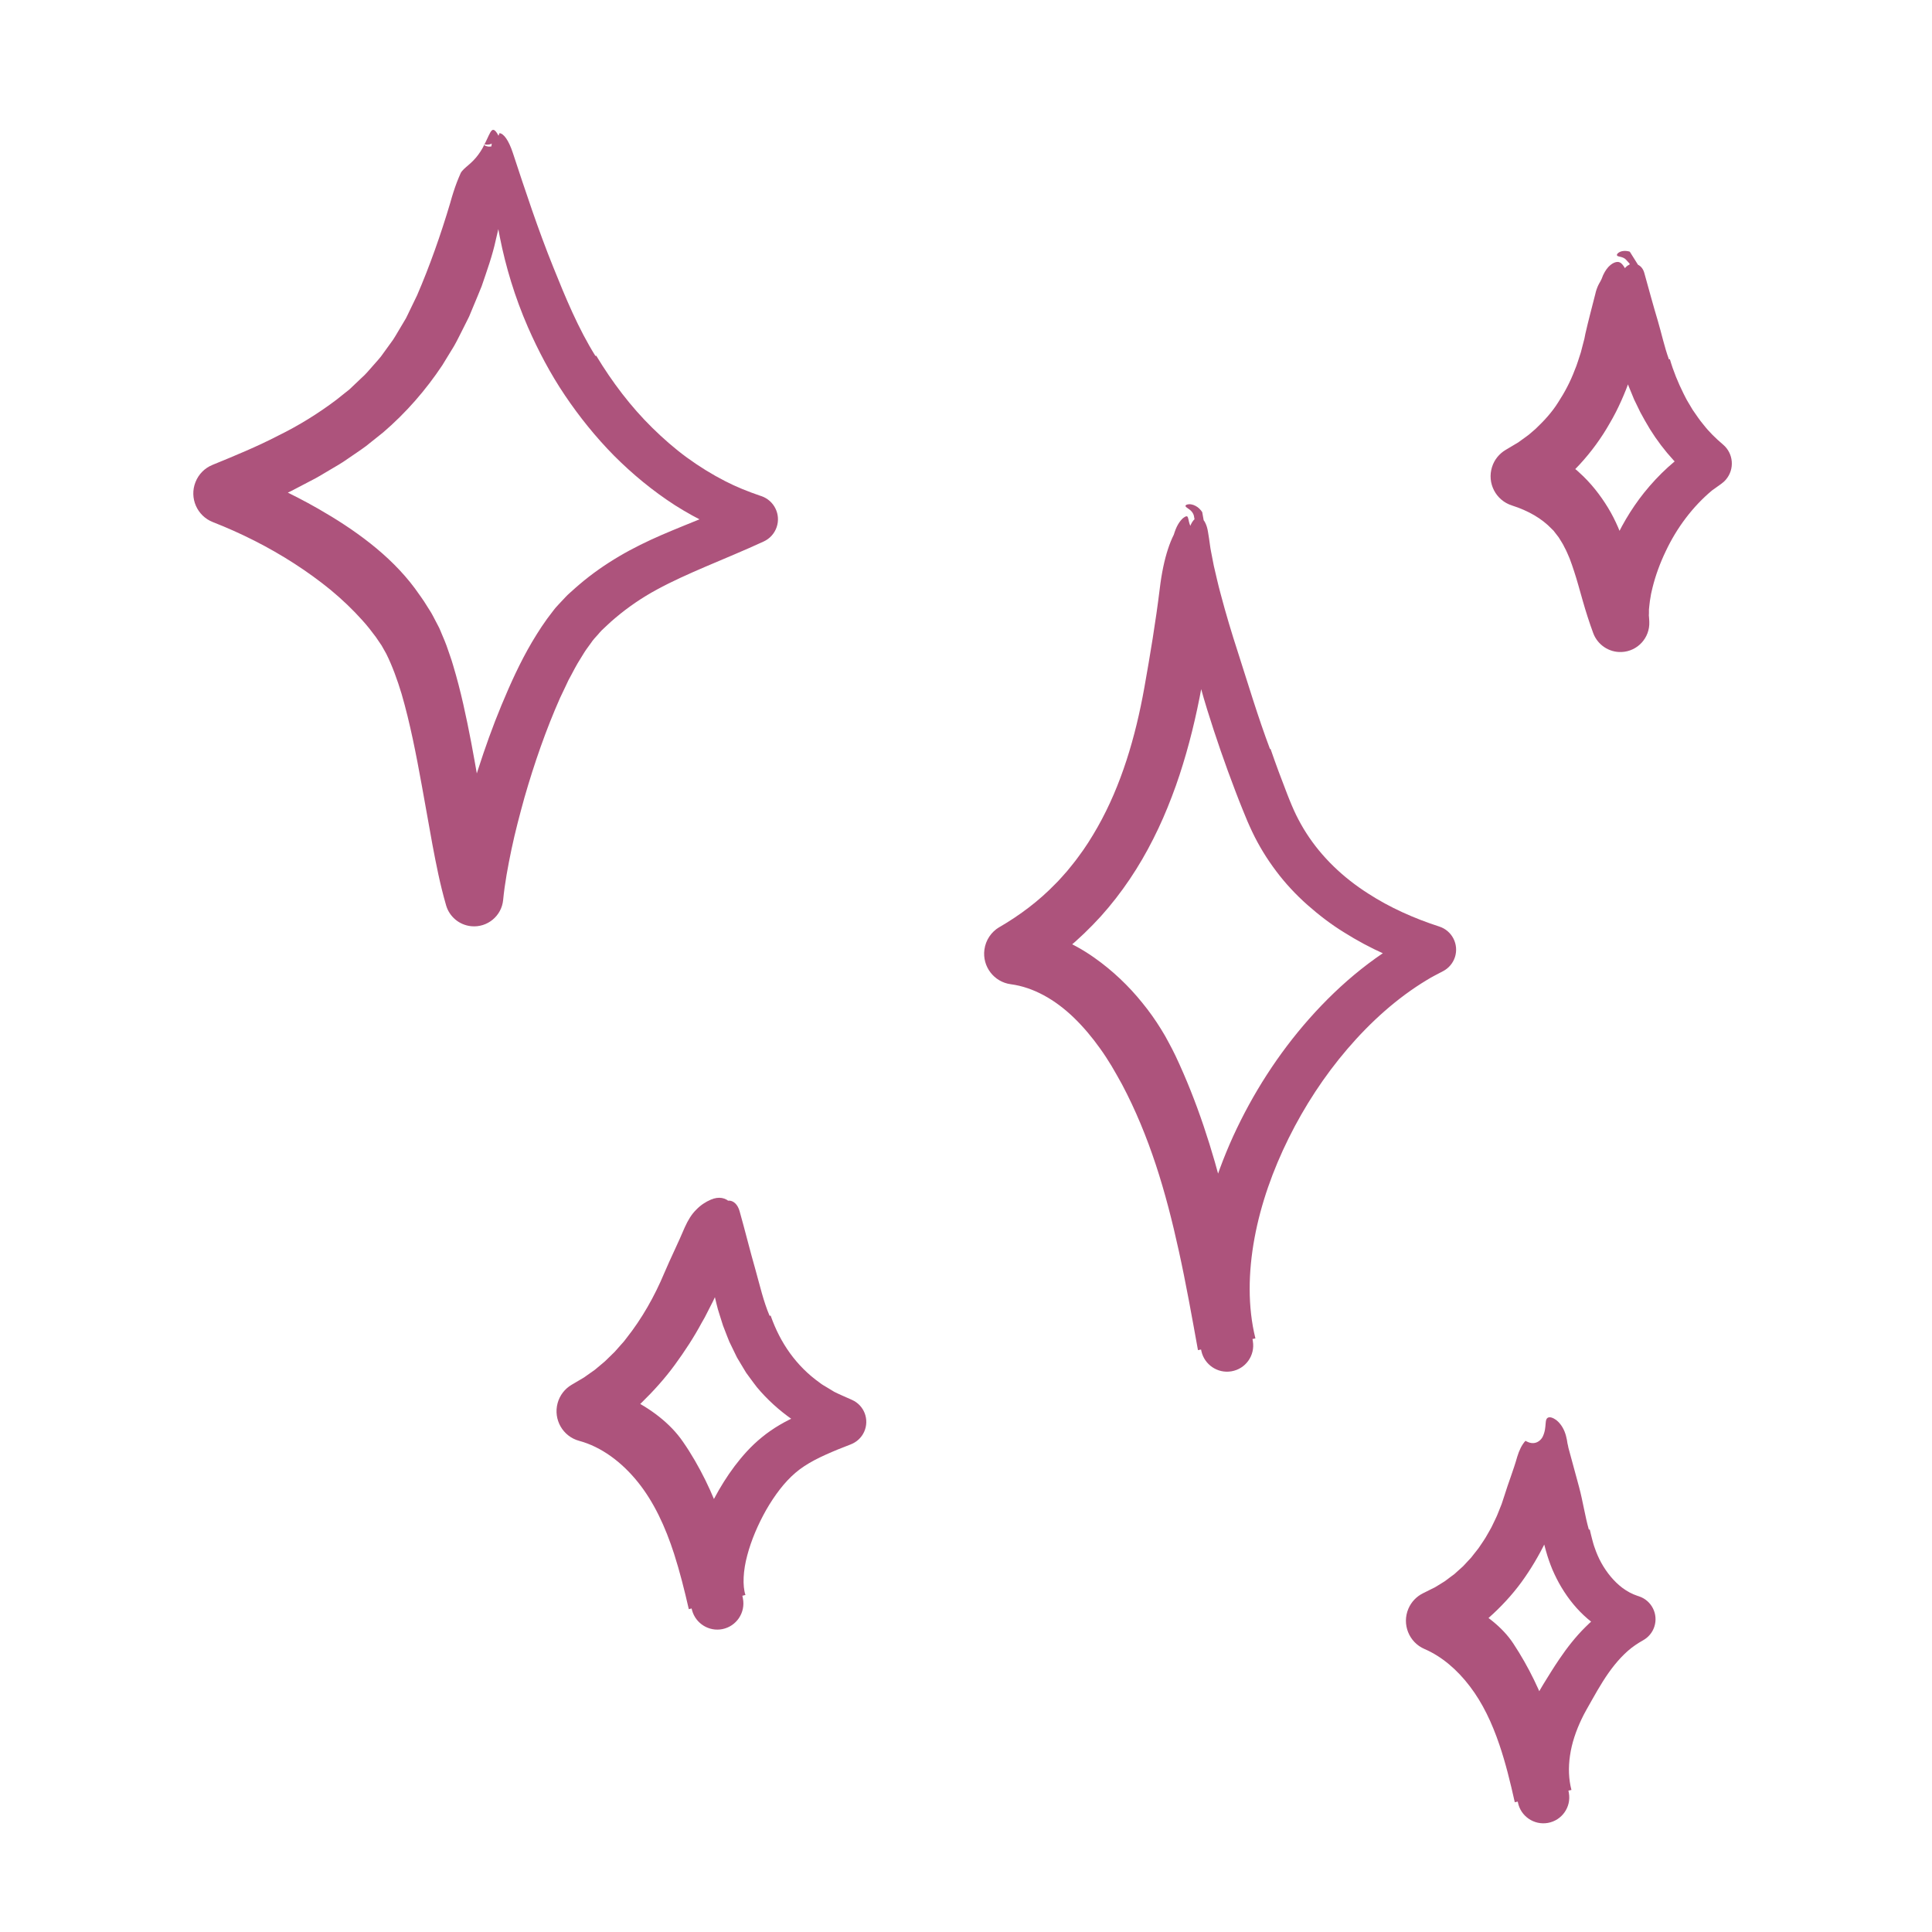
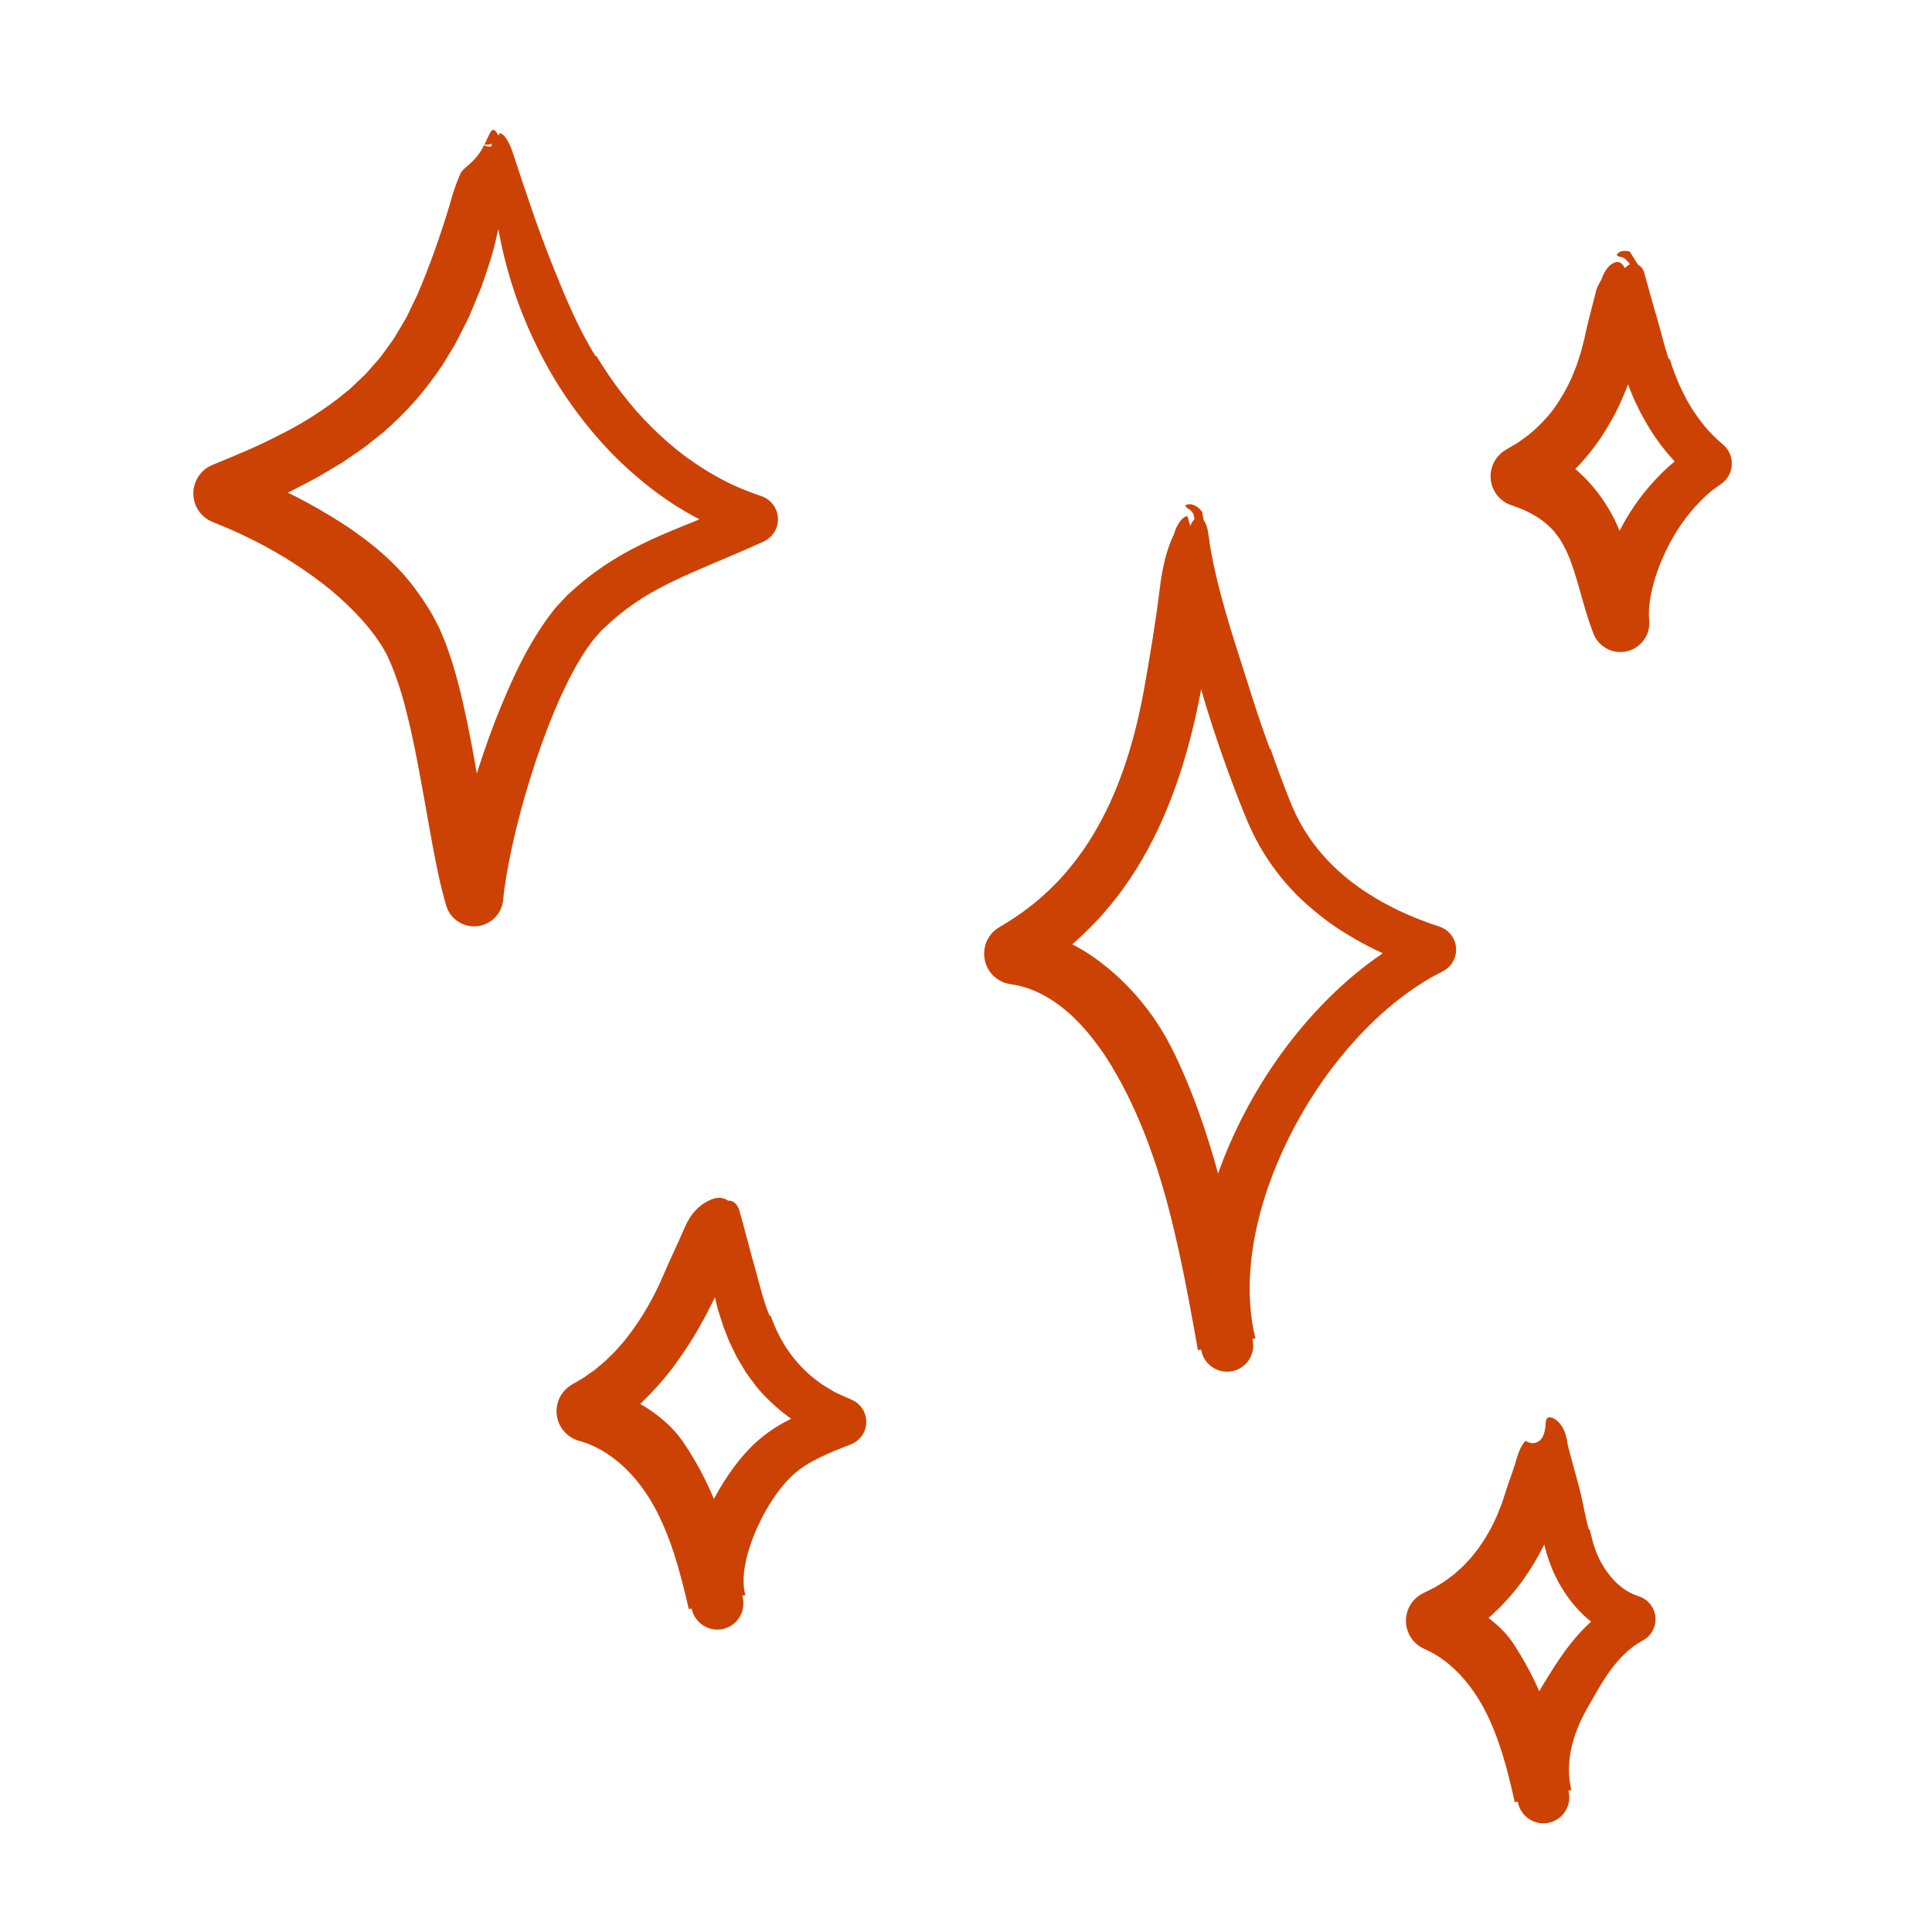
<svg xmlns="http://www.w3.org/2000/svg" width="61" height="61" viewBox="0 0 61 61" fill="none">
-   <path d="M18.829 11.237C19.327 12.06 19.913 12.838 20.598 13.51C20.94 13.846 21.3 14.162 21.685 14.444C22.071 14.725 22.475 14.976 22.897 15.192C23.253 15.376 23.625 15.523 24.002 15.652L24.042 15.665C24.445 15.805 24.66 16.244 24.521 16.646C24.45 16.852 24.299 17.01 24.116 17.095C23.489 17.386 22.855 17.642 22.249 17.903C21.721 18.131 21.213 18.357 20.742 18.614C20.27 18.869 19.84 19.164 19.438 19.502C19.338 19.587 19.238 19.672 19.144 19.765L19 19.9C18.954 19.945 18.922 19.988 18.883 20.031C18.807 20.117 18.728 20.195 18.657 20.304C18.585 20.408 18.509 20.5 18.44 20.613L18.235 20.947C18.168 21.06 18.107 21.182 18.044 21.299L17.948 21.476L17.861 21.662L17.685 22.031C17.238 23.039 16.869 24.103 16.559 25.181C16.41 25.722 16.265 26.265 16.151 26.809C16.038 27.351 15.935 27.898 15.886 28.416C15.837 28.922 15.386 29.293 14.88 29.244C14.495 29.206 14.187 28.937 14.085 28.585L14.082 28.574C13.891 27.913 13.77 27.285 13.652 26.661L13.321 24.818C13.14 23.819 12.948 22.833 12.681 21.913C12.544 21.458 12.384 21.021 12.197 20.644L12.05 20.383C11.991 20.294 11.927 20.203 11.866 20.112C11.734 19.934 11.597 19.757 11.444 19.589C11.142 19.25 10.804 18.929 10.442 18.628C10.077 18.33 9.69 18.05 9.288 17.791C8.483 17.272 7.613 16.833 6.722 16.485C6.222 16.29 5.974 15.725 6.171 15.225C6.271 14.968 6.468 14.777 6.705 14.68L6.714 14.676C7.418 14.388 8.12 14.099 8.775 13.759C9.443 13.432 10.056 13.049 10.621 12.623L11.035 12.293L11.414 11.933C11.547 11.819 11.655 11.682 11.771 11.553C11.882 11.42 12.008 11.299 12.104 11.151L12.41 10.728C12.506 10.582 12.59 10.425 12.682 10.277L12.817 10.05C12.859 9.97 12.895 9.889 12.934 9.809L13.167 9.328C13.566 8.405 13.915 7.415 14.213 6.414C14.279 6.173 14.35 5.953 14.425 5.755C14.463 5.657 14.502 5.563 14.542 5.474C14.553 5.447 14.559 5.441 14.568 5.428C14.575 5.417 14.584 5.406 14.592 5.397C14.609 5.376 14.628 5.356 14.648 5.337C14.729 5.259 14.84 5.178 14.947 5.066C15.056 4.955 15.157 4.817 15.238 4.672C15.472 4.241 15.504 3.984 15.654 4.151C15.69 4.194 15.734 4.266 15.783 4.378C15.832 4.489 15.884 4.644 15.922 4.842C15.96 5.038 15.978 5.275 15.97 5.522C15.967 5.583 15.964 5.649 15.96 5.707C15.956 5.748 15.954 5.791 15.95 5.835C15.943 5.923 15.933 6.013 15.921 6.107C15.892 6.345 15.856 6.586 15.817 6.831C15.776 7.077 15.712 7.323 15.655 7.571C15.549 8.067 15.37 8.56 15.208 9.036C15.124 9.251 15.031 9.463 14.944 9.676L14.811 9.996L14.655 10.308C14.547 10.516 14.45 10.727 14.334 10.929L13.966 11.531C13.445 12.316 12.815 13.037 12.101 13.65L11.552 14.088C11.365 14.227 11.171 14.351 10.98 14.485C10.791 14.621 10.592 14.732 10.394 14.849C10.197 14.965 10.002 15.088 9.799 15.187L9.197 15.502L8.59 15.79L8.286 15.933L7.981 16.066L7.37 16.333L7.363 14.818C8.293 15.158 9.189 15.572 10.05 16.064C10.61 16.385 11.169 16.743 11.692 17.157C12.216 17.571 12.703 18.043 13.1 18.578C13.23 18.763 13.365 18.94 13.482 19.136C13.542 19.235 13.605 19.322 13.662 19.432L13.829 19.751C13.89 19.859 13.922 19.962 13.97 20.068C14.013 20.173 14.062 20.279 14.098 20.383C14.166 20.591 14.249 20.8 14.306 21.005C14.555 21.83 14.723 22.64 14.878 23.443C15.03 24.246 15.162 25.042 15.297 25.826C15.434 26.606 15.571 27.386 15.759 28.09L14.145 28.231C14.218 27.59 14.346 26.994 14.49 26.401C14.664 25.694 14.866 25.001 15.089 24.312C15.311 23.622 15.554 22.939 15.834 22.264C16.115 21.59 16.415 20.92 16.8 20.267C16.994 19.942 17.202 19.618 17.452 19.303C17.483 19.264 17.511 19.224 17.545 19.185L17.651 19.069L17.866 18.84C17.938 18.763 18.007 18.708 18.079 18.642C18.151 18.579 18.219 18.513 18.294 18.453C18.683 18.12 19.109 17.824 19.549 17.564C19.99 17.304 20.443 17.085 20.892 16.89C21.793 16.502 22.661 16.185 23.489 15.796L23.585 17.024C22.78 16.766 22.016 16.399 21.311 15.952C20.609 15.499 19.968 14.969 19.386 14.386C18.807 13.799 18.291 13.157 17.834 12.479C17.378 11.802 16.992 11.069 16.668 10.329C16.254 9.379 15.967 8.42 15.782 7.489C15.594 6.558 15.508 5.653 15.507 4.794C15.508 4.471 15.578 4.276 15.679 4.222L15.568 4.502C15.541 4.527 15.501 4.549 15.461 4.559C15.421 4.568 15.383 4.568 15.356 4.566C15.301 4.56 15.28 4.552 15.275 4.56C15.273 4.566 15.288 4.589 15.349 4.612C15.379 4.623 15.423 4.633 15.474 4.628C15.526 4.624 15.582 4.606 15.623 4.581L15.772 4.204C15.904 4.218 16.059 4.424 16.191 4.823C16.585 6.019 16.992 7.256 17.468 8.433C17.856 9.4 18.261 10.377 18.799 11.238C18.807 11.236 18.816 11.233 18.827 11.231L18.829 11.237Z" fill="#AD537C" />
-   <path d="M40.118 23.653C40.283 24.131 40.459 24.605 40.642 25.073C40.688 25.187 40.734 25.309 40.781 25.417C40.827 25.518 40.867 25.623 40.919 25.723C41.017 25.923 41.126 26.119 41.247 26.307C41.731 27.062 42.405 27.709 43.201 28.214C43.88 28.655 44.647 28.996 45.445 29.255C45.847 29.385 46.067 29.817 45.938 30.219C45.874 30.415 45.739 30.568 45.572 30.658L45.551 30.669C45.383 30.759 45.212 30.841 45.05 30.943C44.114 31.506 43.273 32.266 42.542 33.119C41.81 33.973 41.188 34.928 40.688 35.936C40.189 36.943 39.81 38.008 39.61 39.088C39.411 40.165 39.391 41.262 39.638 42.258L37.824 42.629C37.632 41.569 37.445 40.518 37.218 39.489C37.015 38.563 36.783 37.652 36.492 36.771C36.201 35.892 35.852 35.041 35.428 34.241C35.32 34.043 35.207 33.846 35.094 33.653C34.98 33.465 34.861 33.281 34.734 33.105C34.482 32.751 34.206 32.423 33.909 32.135C33.312 31.557 32.623 31.17 31.916 31.076C31.384 31.006 31.01 30.516 31.081 29.984C31.122 29.676 31.303 29.421 31.55 29.274L31.558 29.271C32.203 28.895 32.8 28.447 33.316 27.913C33.45 27.785 33.567 27.64 33.693 27.503C33.809 27.357 33.931 27.216 34.039 27.064C34.265 26.766 34.466 26.446 34.653 26.117C35.402 24.797 35.851 23.274 36.131 21.71C36.313 20.687 36.489 19.635 36.617 18.59C36.677 18.089 36.766 17.676 36.877 17.337C36.932 17.167 36.994 17.016 37.061 16.882C37.094 16.774 37.138 16.655 37.19 16.566C37.243 16.473 37.301 16.405 37.349 16.362C37.622 16.153 37.412 16.52 37.738 16.818C37.817 16.885 37.933 16.909 38.009 16.898C38.047 16.896 38.075 16.883 38.093 16.893C38.11 16.95 38.127 17.01 38.142 17.074C38.205 17.332 38.247 17.65 38.26 18.023C38.293 18.969 38.218 20.007 38.061 20.982C37.911 21.92 37.719 22.855 37.454 23.779C37.321 24.241 37.173 24.701 36.999 25.152C36.827 25.605 36.634 26.052 36.412 26.488C35.974 27.361 35.421 28.194 34.755 28.934C34.42 29.302 34.06 29.649 33.674 29.969C33.286 30.283 32.878 30.571 32.452 30.832L32.146 29.291C33.03 29.39 33.863 29.75 34.549 30.236C35.126 30.642 35.639 31.131 36.066 31.662C36.283 31.927 36.477 32.202 36.652 32.484L36.78 32.697C36.819 32.767 36.857 32.838 36.896 32.909C36.971 33.05 37.048 33.191 37.114 33.333C37.803 34.791 38.282 36.304 38.659 37.813C39.035 39.325 39.306 40.839 39.555 42.332L39.557 42.347C39.632 42.797 39.328 43.224 38.876 43.298C38.442 43.37 38.03 43.088 37.933 42.664C37.748 41.839 37.698 41.002 37.765 40.191C37.894 38.671 38.324 37.224 38.935 35.876C39.552 34.53 40.355 33.276 41.335 32.167C42.333 31.04 43.519 30.047 44.922 29.369L45.015 30.629C44.571 30.475 44.129 30.316 43.698 30.115C43.266 29.922 42.845 29.695 42.439 29.44C42.031 29.189 41.646 28.895 41.283 28.574C40.921 28.253 40.586 27.896 40.293 27.505C39.999 27.116 39.743 26.698 39.534 26.257C39.485 26.148 39.429 26.034 39.385 25.928L39.255 25.612C39.168 25.401 39.086 25.19 39.005 24.977C38.681 24.13 38.385 23.276 38.116 22.409C37.817 21.443 37.587 20.481 37.464 19.538C37.344 18.598 37.32 17.665 37.506 16.823C37.565 16.607 37.638 16.463 37.715 16.395L37.698 16.299C37.691 16.255 37.667 16.202 37.633 16.161C37.599 16.118 37.56 16.089 37.529 16.068C37.468 16.026 37.437 16.004 37.431 15.98C37.427 15.958 37.443 15.928 37.541 15.92C37.588 15.918 37.664 15.928 37.748 15.973C37.832 16.015 37.91 16.095 37.958 16.169L38.004 16.425C38.044 16.475 38.078 16.549 38.107 16.641C38.136 16.735 38.147 16.845 38.172 16.989C38.196 17.133 38.207 17.273 38.238 17.421C38.266 17.567 38.294 17.715 38.324 17.863C38.395 18.161 38.459 18.46 38.543 18.764C38.703 19.369 38.886 19.983 39.085 20.593C39.407 21.596 39.719 22.641 40.098 23.649C40.107 23.649 40.116 23.649 40.127 23.649L40.118 23.653Z" fill="#AD537C" />
-   <path d="M24.332 41.538C24.634 42.405 25.147 43.136 25.882 43.658C25.951 43.715 26.031 43.758 26.108 43.804L26.341 43.945C26.505 44.028 26.675 44.098 26.844 44.174L26.904 44.201C27.287 44.373 27.457 44.822 27.285 45.205C27.2 45.396 27.041 45.535 26.86 45.605C26.725 45.656 26.592 45.708 26.463 45.761C26.195 45.872 25.94 45.983 25.714 46.103C25.488 46.224 25.291 46.35 25.114 46.502C24.762 46.802 24.453 47.219 24.191 47.674C23.933 48.132 23.721 48.624 23.594 49.106C23.464 49.583 23.439 50.065 23.536 50.359L21.748 50.807C21.61 50.204 21.463 49.619 21.284 49.062C21.009 48.209 20.647 47.424 20.139 46.794C19.631 46.161 18.981 45.679 18.288 45.493C17.771 45.354 17.466 44.822 17.605 44.304C17.673 44.052 17.835 43.849 18.044 43.725L18.088 43.699L18.325 43.559L18.443 43.489L18.555 43.409L18.782 43.249L18.997 43.069L19.104 42.978L19.205 42.88L19.409 42.681L19.599 42.466L19.695 42.359C19.725 42.322 19.754 42.282 19.784 42.244C20.265 41.636 20.664 40.936 20.978 40.185C21.179 39.712 21.416 39.238 21.62 38.752C21.723 38.523 21.837 38.337 21.981 38.196C22.119 38.052 22.276 37.948 22.446 37.876C22.692 37.771 22.915 37.81 23.069 37.981C23.221 38.151 23.312 38.455 23.265 38.851C23.209 39.352 23.051 39.884 22.84 40.364C22.742 40.603 22.625 40.837 22.518 41.073L22.341 41.42L22.252 41.594L22.155 41.764C21.909 42.223 21.619 42.665 21.307 43.092C20.995 43.52 20.634 43.92 20.246 44.298C19.849 44.67 19.408 45.002 18.932 45.295L18.759 43.749C19.136 43.835 19.502 43.967 19.846 44.134C20.525 44.458 21.165 44.937 21.564 45.522C21.834 45.91 22.066 46.32 22.269 46.729C22.471 47.137 22.64 47.553 22.79 47.968C23.085 48.8 23.292 49.632 23.452 50.447L23.456 50.468C23.544 50.914 23.253 51.349 22.807 51.437C22.381 51.521 21.966 51.258 21.852 50.847C21.733 50.419 21.73 50.01 21.773 49.635C21.826 49.194 21.936 48.789 22.07 48.405C22.205 48.021 22.369 47.656 22.555 47.303C22.742 46.952 22.952 46.614 23.196 46.289C23.441 45.966 23.717 45.654 24.055 45.38C24.411 45.087 24.821 44.857 25.209 44.69C25.601 44.518 25.97 44.392 26.331 44.262L26.346 45.529C25.419 45.171 24.547 44.578 23.897 43.798C23.819 43.699 23.746 43.597 23.671 43.496L23.559 43.343C23.525 43.291 23.495 43.237 23.462 43.183L23.27 42.862L23.108 42.529L23.028 42.364L22.96 42.194L22.828 41.853L22.719 41.508C22.682 41.394 22.647 41.279 22.621 41.162C22.588 41.03 22.558 40.898 22.531 40.768C22.51 40.637 22.491 40.507 22.475 40.377C22.457 40.248 22.448 40.12 22.444 39.993C22.439 39.866 22.436 39.74 22.438 39.616C22.455 39.118 22.531 38.645 22.686 38.203C22.826 37.797 23.233 37.808 23.353 38.246C23.528 38.867 23.683 39.501 23.856 40.102C23.994 40.596 24.107 41.095 24.299 41.545C24.307 41.542 24.316 41.541 24.326 41.539L24.332 41.538Z" fill="#AD537C" />
-   <path d="M52.722 11.335C52.832 11.716 52.982 12.081 53.157 12.431C53.203 12.516 53.242 12.607 53.294 12.689L53.444 12.941C53.554 13.099 53.662 13.264 53.786 13.41C53.965 13.64 54.174 13.842 54.394 14.029L54.403 14.037C54.733 14.317 54.774 14.81 54.495 15.14C54.451 15.193 54.397 15.24 54.344 15.278C54.247 15.345 54.151 15.414 54.057 15.483C53.447 15.991 52.943 16.662 52.593 17.405C52.416 17.774 52.273 18.161 52.178 18.545C52.157 18.64 52.129 18.737 52.117 18.831C52.101 18.925 52.083 19.02 52.077 19.109L52.063 19.243V19.367L52.06 19.43C52.06 19.449 52.063 19.466 52.065 19.483C52.068 19.519 52.071 19.554 52.072 19.59L52.074 19.632C52.096 20.136 51.706 20.564 51.202 20.586C50.796 20.605 50.438 20.352 50.304 19.991C50.175 19.641 50.065 19.292 49.972 18.965C49.878 18.639 49.794 18.321 49.7 18.038C49.678 17.966 49.655 17.896 49.631 17.832C49.606 17.766 49.584 17.697 49.559 17.634C49.505 17.512 49.456 17.384 49.395 17.278C49.342 17.161 49.272 17.067 49.211 16.963C49.177 16.915 49.139 16.873 49.105 16.826L49.053 16.758L48.992 16.698C48.682 16.372 48.258 16.126 47.736 15.959C47.227 15.797 46.947 15.252 47.109 14.744C47.183 14.509 47.34 14.324 47.535 14.207L47.582 14.179L47.822 14.036C47.862 14.012 47.902 13.99 47.941 13.965L48.052 13.884C48.125 13.829 48.203 13.779 48.275 13.721L48.483 13.542C48.748 13.29 49 13.02 49.199 12.7C49.403 12.387 49.583 12.049 49.72 11.683C49.798 11.506 49.848 11.312 49.913 11.125L49.988 10.835L50.026 10.69L50.055 10.541C50.148 10.132 50.261 9.709 50.369 9.284C50.391 9.182 50.424 9.089 50.464 9.004C50.507 8.911 50.549 8.877 50.614 8.691C50.68 8.546 50.765 8.433 50.849 8.366C50.934 8.297 51.012 8.27 51.075 8.27C51.259 8.277 51.303 8.529 51.485 8.734C51.571 8.836 51.702 8.917 51.819 8.921C51.877 8.924 51.923 8.912 51.951 8.901L51.956 8.899C51.956 8.899 51.96 8.899 51.96 8.905L51.967 8.933C51.971 8.951 51.976 8.971 51.979 8.99C51.987 9.029 51.993 9.07 51.998 9.112C52.008 9.218 52.016 9.328 52.02 9.438C52.02 9.549 52.013 9.661 52.005 9.773C51.993 9.998 51.949 10.224 51.904 10.442C51.788 10.942 51.661 11.441 51.479 11.932C51.301 12.421 51.096 12.906 50.824 13.366C50.3 14.292 49.541 15.128 48.621 15.732C48.568 15.767 48.517 15.804 48.463 15.839L48.319 14.174C48.585 14.255 48.858 14.316 49.123 14.446C49.256 14.506 49.387 14.566 49.51 14.652C49.572 14.693 49.632 14.734 49.692 14.778C49.752 14.819 49.809 14.864 49.861 14.918C50.222 15.24 50.527 15.631 50.77 16.03C51.015 16.432 51.183 16.851 51.314 17.247C51.447 17.644 51.55 18.03 51.644 18.39C51.739 18.75 51.832 19.091 51.93 19.41L50.352 19.768C50.348 19.609 50.338 19.439 50.357 19.297C50.385 18.916 50.462 18.577 50.553 18.244L50.624 17.997L50.707 17.757C50.759 17.595 50.826 17.442 50.889 17.286C51.148 16.668 51.488 16.088 51.905 15.562C52.366 14.988 52.917 14.47 53.562 14.074L53.518 15.177C52.871 14.641 52.334 13.995 51.94 13.287L51.793 13.021L51.661 12.749L51.595 12.614L51.538 12.475L51.423 12.196C51.285 11.822 51.161 11.444 51.072 11.058C50.854 10.172 50.902 9.283 51.25 8.556C51.296 8.458 51.364 8.391 51.439 8.359C51.452 8.353 51.458 8.339 51.452 8.325C51.452 8.323 51.45 8.32 51.447 8.318L51.335 8.195C51.289 8.144 51.205 8.117 51.153 8.107C51.1 8.096 51.068 8.087 51.056 8.067C51.045 8.047 51.051 8.013 51.112 7.973C51.142 7.953 51.19 7.932 51.253 7.925C51.316 7.917 51.391 7.925 51.458 7.946L51.717 8.359C51.805 8.401 51.879 8.486 51.915 8.613C52.057 9.12 52.193 9.631 52.342 10.125C52.462 10.53 52.55 10.951 52.694 11.347C52.703 11.345 52.711 11.344 52.721 11.341L52.722 11.335Z" fill="#AD537C" />
-   <path d="M50.194 48.291C50.218 48.391 50.241 48.494 50.267 48.59C50.279 48.639 50.292 48.685 50.304 48.726C50.316 48.769 50.329 48.813 50.345 48.854C50.402 49.024 50.474 49.192 50.56 49.347C50.734 49.659 50.961 49.935 51.224 50.134C51.371 50.243 51.528 50.329 51.695 50.384L51.749 50.402C52.148 50.534 52.365 50.965 52.232 51.364C52.17 51.552 52.039 51.7 51.879 51.789C51.709 51.885 51.547 51.993 51.402 52.12C51.101 52.385 50.85 52.707 50.613 53.081C50.495 53.268 50.379 53.468 50.262 53.677L50.082 53.996C50.027 54.096 49.981 54.182 49.936 54.278C49.757 54.653 49.626 55.043 49.571 55.426C49.514 55.809 49.528 56.179 49.616 56.515L47.827 56.903C47.686 56.271 47.536 55.659 47.341 55.087C47.108 54.4 46.812 53.772 46.411 53.247C46.012 52.72 45.52 52.298 44.977 52.065C44.485 51.853 44.257 51.282 44.469 50.79C44.563 50.572 44.728 50.406 44.925 50.307L44.972 50.284L45.193 50.173L45.303 50.119L45.408 50.055L45.618 49.925L45.816 49.776L45.916 49.703L46.009 49.619L46.194 49.453L46.365 49.269C46.393 49.239 46.423 49.209 46.45 49.178L46.528 49.078C46.581 49.01 46.635 48.946 46.686 48.877L46.83 48.664C46.88 48.594 46.922 48.519 46.965 48.443C47.008 48.367 47.053 48.293 47.093 48.216C47.166 48.056 47.252 47.904 47.313 47.736C47.346 47.653 47.38 47.572 47.412 47.488L47.496 47.233C47.62 46.827 47.786 46.418 47.905 45.993C47.966 45.793 48.047 45.62 48.164 45.492C48.211 45.516 48.303 45.572 48.423 45.563C48.543 45.555 48.652 45.471 48.707 45.365C48.864 45.044 48.732 44.781 48.911 44.749C48.956 44.744 49.028 44.759 49.125 44.828C49.22 44.895 49.333 45.031 49.399 45.2C49.433 45.285 49.456 45.372 49.472 45.458C49.478 45.497 49.484 45.536 49.491 45.576C49.495 45.594 49.5 45.613 49.505 45.632C49.523 45.709 49.536 45.792 49.542 45.882C49.563 46.11 49.538 46.348 49.511 46.586C49.493 46.705 49.467 46.823 49.442 46.94C49.428 46.999 49.415 47.057 49.4 47.114C49.382 47.172 49.365 47.229 49.348 47.285C49.056 48.231 48.63 49.141 48.034 49.959C47.735 50.368 47.384 50.743 46.998 51.086C46.606 51.425 46.169 51.709 45.705 51.957L45.7 50.386C45.9 50.465 46.1 50.548 46.289 50.648C46.877 50.948 47.438 51.371 47.78 51.891C48.776 53.399 49.255 55.024 49.526 56.563L49.535 56.61C49.613 57.054 49.316 57.478 48.871 57.556C48.432 57.633 48.013 57.344 47.926 56.91C47.889 56.721 47.862 56.529 47.853 56.34C47.814 55.563 47.972 54.82 48.238 54.151C48.371 53.817 48.534 53.494 48.718 53.195C48.881 52.931 49.048 52.656 49.237 52.379C49.472 52.033 49.742 51.682 50.064 51.365C50.382 51.045 50.756 50.772 51.145 50.552L51.305 51.769C50.861 51.63 50.458 51.398 50.125 51.109C49.789 50.821 49.519 50.482 49.303 50.122C49.193 49.941 49.101 49.753 49.017 49.562C48.938 49.371 48.866 49.166 48.815 48.981C48.706 48.604 48.627 48.236 48.557 47.865C48.473 47.41 48.437 46.962 48.465 46.526C48.493 46.092 48.582 45.668 48.764 45.292C48.805 45.21 48.86 45.15 48.921 45.116L48.918 45.136C48.931 45.15 48.931 45.186 48.912 45.217C48.894 45.25 48.862 45.275 48.839 45.291C48.79 45.322 48.765 45.341 48.761 45.371C48.761 45.398 48.773 45.446 48.876 45.465C48.926 45.474 49.01 45.465 49.094 45.41C49.178 45.358 49.238 45.266 49.261 45.199L49.269 45.131C49.342 45.177 49.397 45.253 49.426 45.364C49.565 45.877 49.711 46.415 49.857 46.951C49.976 47.394 50.043 47.862 50.165 48.294C50.174 48.293 50.182 48.292 50.192 48.291H50.194Z" fill="#AD537C" />
+   <path d="M18.829 11.237C19.327 12.06 19.913 12.838 20.598 13.51C20.94 13.846 21.3 14.162 21.685 14.444C22.071 14.725 22.475 14.976 22.897 15.192C23.253 15.376 23.625 15.523 24.002 15.652L24.042 15.665C24.445 15.805 24.66 16.244 24.521 16.646C24.45 16.852 24.299 17.01 24.116 17.095C23.489 17.386 22.855 17.642 22.249 17.903C21.721 18.131 21.213 18.357 20.742 18.614C20.27 18.869 19.84 19.164 19.438 19.502C19.338 19.587 19.238 19.672 19.144 19.765L19 19.9C18.954 19.945 18.922 19.988 18.883 20.031C18.807 20.117 18.728 20.195 18.657 20.304C18.585 20.408 18.509 20.5 18.44 20.613L18.235 20.947C18.168 21.06 18.107 21.182 18.044 21.299L17.948 21.476L17.861 21.662L17.685 22.031C17.238 23.039 16.869 24.103 16.559 25.181C16.41 25.722 16.265 26.265 16.151 26.809C16.038 27.351 15.935 27.898 15.886 28.416C15.837 28.922 15.386 29.293 14.88 29.244C14.495 29.206 14.187 28.937 14.085 28.585L14.082 28.574C13.891 27.913 13.77 27.285 13.652 26.661L13.321 24.818C13.14 23.819 12.948 22.833 12.681 21.913C12.544 21.458 12.384 21.021 12.197 20.644L12.05 20.383C11.991 20.294 11.927 20.203 11.866 20.112C11.734 19.934 11.597 19.757 11.444 19.589C11.142 19.25 10.804 18.929 10.442 18.628C10.077 18.33 9.69 18.05 9.288 17.791C8.483 17.272 7.613 16.833 6.722 16.485C6.222 16.29 5.974 15.725 6.171 15.225C6.271 14.968 6.468 14.777 6.705 14.68L6.714 14.676C7.418 14.388 8.12 14.099 8.775 13.759C9.443 13.432 10.056 13.049 10.621 12.623L11.035 12.293L11.414 11.933C11.547 11.819 11.655 11.682 11.771 11.553C11.882 11.42 12.008 11.299 12.104 11.151L12.41 10.728C12.506 10.582 12.59 10.425 12.682 10.277L12.817 10.05C12.859 9.97 12.895 9.889 12.934 9.809L13.167 9.328C13.566 8.405 13.915 7.415 14.213 6.414C14.279 6.173 14.35 5.953 14.425 5.755C14.463 5.657 14.502 5.563 14.542 5.474C14.553 5.447 14.559 5.441 14.568 5.428C14.575 5.417 14.584 5.406 14.592 5.397C14.609 5.376 14.628 5.356 14.648 5.337C14.729 5.259 14.84 5.178 14.947 5.066C15.056 4.955 15.157 4.817 15.238 4.672C15.472 4.241 15.504 3.984 15.654 4.151C15.69 4.194 15.734 4.266 15.783 4.378C15.832 4.489 15.884 4.644 15.922 4.842C15.96 5.038 15.978 5.275 15.97 5.522C15.967 5.583 15.964 5.649 15.96 5.707C15.956 5.748 15.954 5.791 15.95 5.835C15.943 5.923 15.933 6.013 15.921 6.107C15.892 6.345 15.856 6.586 15.817 6.831C15.776 7.077 15.712 7.323 15.655 7.571C15.549 8.067 15.37 8.56 15.208 9.036C15.124 9.251 15.031 9.463 14.944 9.676L14.811 9.996L14.655 10.308C14.547 10.516 14.45 10.727 14.334 10.929L13.966 11.531C13.445 12.316 12.815 13.037 12.101 13.65L11.552 14.088C11.365 14.227 11.171 14.351 10.98 14.485C10.791 14.621 10.592 14.732 10.394 14.849C10.197 14.965 10.002 15.088 9.799 15.187L9.197 15.502L8.59 15.79L8.286 15.933L7.981 16.066L7.37 16.333L7.363 14.818C8.293 15.158 9.189 15.572 10.05 16.064C10.61 16.385 11.169 16.743 11.692 17.157C12.216 17.571 12.703 18.043 13.1 18.578C13.23 18.763 13.365 18.94 13.482 19.136C13.542 19.235 13.605 19.322 13.662 19.432L13.829 19.751C13.89 19.859 13.922 19.962 13.97 20.068C14.013 20.173 14.062 20.279 14.098 20.383C14.166 20.591 14.249 20.8 14.306 21.005C14.555 21.83 14.723 22.64 14.878 23.443C15.03 24.246 15.162 25.042 15.297 25.826C15.434 26.606 15.571 27.386 15.759 28.09L14.145 28.231C14.218 27.59 14.346 26.994 14.49 26.401C14.664 25.694 14.866 25.001 15.089 24.312C15.311 23.622 15.554 22.939 15.834 22.264C16.115 21.59 16.415 20.92 16.8 20.267C16.994 19.942 17.202 19.618 17.452 19.303C17.483 19.264 17.511 19.224 17.545 19.185L17.651 19.069L17.866 18.84C17.938 18.763 18.007 18.708 18.079 18.642C18.151 18.579 18.219 18.513 18.294 18.453C18.683 18.12 19.109 17.824 19.549 17.564C19.99 17.304 20.443 17.085 20.892 16.89C21.793 16.502 22.661 16.185 23.489 15.796L23.585 17.024C22.78 16.766 22.016 16.399 21.311 15.952C20.609 15.499 19.968 14.969 19.386 14.386C18.807 13.799 18.291 13.157 17.834 12.479C17.378 11.802 16.992 11.069 16.668 10.329C16.254 9.379 15.967 8.42 15.782 7.489C15.594 6.558 15.508 5.653 15.507 4.794C15.508 4.471 15.578 4.276 15.679 4.222L15.568 4.502C15.541 4.527 15.501 4.549 15.461 4.559C15.421 4.568 15.383 4.568 15.356 4.566C15.301 4.56 15.28 4.552 15.275 4.56C15.273 4.566 15.288 4.589 15.349 4.612C15.379 4.623 15.423 4.633 15.474 4.628C15.526 4.624 15.582 4.606 15.623 4.581L15.772 4.204C15.904 4.218 16.059 4.424 16.191 4.823C16.585 6.019 16.992 7.256 17.468 8.433C17.856 9.4 18.261 10.377 18.799 11.238C18.807 11.236 18.816 11.233 18.827 11.231L18.829 11.237Z" fill="#CC4205" />
+   <path d="M40.118 23.653C40.283 24.131 40.459 24.605 40.642 25.073C40.688 25.187 40.734 25.309 40.781 25.417C40.827 25.518 40.867 25.623 40.919 25.723C41.017 25.923 41.126 26.119 41.247 26.307C41.731 27.062 42.405 27.709 43.201 28.214C43.88 28.655 44.647 28.996 45.445 29.255C45.847 29.385 46.067 29.817 45.938 30.219C45.874 30.415 45.739 30.568 45.572 30.658L45.551 30.669C45.383 30.759 45.212 30.841 45.05 30.943C44.114 31.506 43.273 32.266 42.542 33.119C41.81 33.973 41.188 34.928 40.688 35.936C40.189 36.943 39.81 38.008 39.61 39.088C39.411 40.165 39.391 41.262 39.638 42.258L37.824 42.629C37.632 41.569 37.445 40.518 37.218 39.489C37.015 38.563 36.783 37.652 36.492 36.771C36.201 35.892 35.852 35.041 35.428 34.241C35.32 34.043 35.207 33.846 35.094 33.653C34.98 33.465 34.861 33.281 34.734 33.105C34.482 32.751 34.206 32.423 33.909 32.135C33.312 31.557 32.623 31.17 31.916 31.076C31.384 31.006 31.01 30.516 31.081 29.984C31.122 29.676 31.303 29.421 31.55 29.274L31.558 29.271C32.203 28.895 32.8 28.447 33.316 27.913C33.45 27.785 33.567 27.64 33.693 27.503C33.809 27.357 33.931 27.216 34.039 27.064C34.265 26.766 34.466 26.446 34.653 26.117C35.402 24.797 35.851 23.274 36.131 21.71C36.313 20.687 36.489 19.635 36.617 18.59C36.677 18.089 36.766 17.676 36.877 17.337C36.932 17.167 36.994 17.016 37.061 16.882C37.094 16.774 37.138 16.655 37.19 16.566C37.243 16.473 37.301 16.405 37.349 16.362C37.622 16.153 37.412 16.52 37.738 16.818C37.817 16.885 37.933 16.909 38.009 16.898C38.047 16.896 38.075 16.883 38.093 16.893C38.11 16.95 38.127 17.01 38.142 17.074C38.205 17.332 38.247 17.65 38.26 18.023C38.293 18.969 38.218 20.007 38.061 20.982C37.911 21.92 37.719 22.855 37.454 23.779C37.321 24.241 37.173 24.701 36.999 25.152C36.827 25.605 36.634 26.052 36.412 26.488C35.974 27.361 35.421 28.194 34.755 28.934C34.42 29.302 34.06 29.649 33.674 29.969C33.286 30.283 32.878 30.571 32.452 30.832L32.146 29.291C33.03 29.39 33.863 29.75 34.549 30.236C35.126 30.642 35.639 31.131 36.066 31.662C36.283 31.927 36.477 32.202 36.652 32.484L36.78 32.697C36.819 32.767 36.857 32.838 36.896 32.909C36.971 33.05 37.048 33.191 37.114 33.333C37.803 34.791 38.282 36.304 38.659 37.813C39.035 39.325 39.306 40.839 39.555 42.332L39.557 42.347C39.632 42.797 39.328 43.224 38.876 43.298C38.442 43.37 38.03 43.088 37.933 42.664C37.748 41.839 37.698 41.002 37.765 40.191C37.894 38.671 38.324 37.224 38.935 35.876C39.552 34.53 40.355 33.276 41.335 32.167C42.333 31.04 43.519 30.047 44.922 29.369L45.015 30.629C44.571 30.475 44.129 30.316 43.698 30.115C43.266 29.922 42.845 29.695 42.439 29.44C42.031 29.189 41.646 28.895 41.283 28.574C40.921 28.253 40.586 27.896 40.293 27.505C39.999 27.116 39.743 26.698 39.534 26.257C39.485 26.148 39.429 26.034 39.385 25.928L39.255 25.612C39.168 25.401 39.086 25.19 39.005 24.977C38.681 24.13 38.385 23.276 38.116 22.409C37.817 21.443 37.587 20.481 37.464 19.538C37.344 18.598 37.32 17.665 37.506 16.823C37.565 16.607 37.638 16.463 37.715 16.395L37.698 16.299C37.691 16.255 37.667 16.202 37.633 16.161C37.599 16.118 37.56 16.089 37.529 16.068C37.468 16.026 37.437 16.004 37.431 15.98C37.427 15.958 37.443 15.928 37.541 15.92C37.588 15.918 37.664 15.928 37.748 15.973C37.832 16.015 37.91 16.095 37.958 16.169L38.004 16.425C38.044 16.475 38.078 16.549 38.107 16.641C38.136 16.735 38.147 16.845 38.172 16.989C38.196 17.133 38.207 17.273 38.238 17.421C38.266 17.567 38.294 17.715 38.324 17.863C38.395 18.161 38.459 18.46 38.543 18.764C38.703 19.369 38.886 19.983 39.085 20.593C39.407 21.596 39.719 22.641 40.098 23.649C40.107 23.649 40.116 23.649 40.127 23.649L40.118 23.653Z" fill="#CC4205" />
+   <path d="M24.332 41.538C24.634 42.405 25.147 43.136 25.882 43.658C25.951 43.715 26.031 43.758 26.108 43.804L26.341 43.945C26.505 44.028 26.675 44.098 26.844 44.174L26.904 44.201C27.287 44.373 27.457 44.822 27.285 45.205C27.2 45.396 27.041 45.535 26.86 45.605C26.725 45.656 26.592 45.708 26.463 45.761C26.195 45.872 25.94 45.983 25.714 46.103C25.488 46.224 25.291 46.35 25.114 46.502C24.762 46.802 24.453 47.219 24.191 47.674C23.933 48.132 23.721 48.624 23.594 49.106C23.464 49.583 23.439 50.065 23.536 50.359L21.748 50.807C21.61 50.204 21.463 49.619 21.284 49.062C21.009 48.209 20.647 47.424 20.139 46.794C19.631 46.161 18.981 45.679 18.288 45.493C17.771 45.354 17.466 44.822 17.605 44.304C17.673 44.052 17.835 43.849 18.044 43.725L18.088 43.699L18.325 43.559L18.443 43.489L18.555 43.409L18.782 43.249L18.997 43.069L19.104 42.978L19.205 42.88L19.409 42.681L19.599 42.466L19.695 42.359C19.725 42.322 19.754 42.282 19.784 42.244C20.265 41.636 20.664 40.936 20.978 40.185C21.179 39.712 21.416 39.238 21.62 38.752C21.723 38.523 21.837 38.337 21.981 38.196C22.119 38.052 22.276 37.948 22.446 37.876C22.692 37.771 22.915 37.81 23.069 37.981C23.221 38.151 23.312 38.455 23.265 38.851C23.209 39.352 23.051 39.884 22.84 40.364C22.742 40.603 22.625 40.837 22.518 41.073L22.341 41.42L22.252 41.594L22.155 41.764C21.909 42.223 21.619 42.665 21.307 43.092C20.995 43.52 20.634 43.92 20.246 44.298C19.849 44.67 19.408 45.002 18.932 45.295L18.759 43.749C19.136 43.835 19.502 43.967 19.846 44.134C20.525 44.458 21.165 44.937 21.564 45.522C21.834 45.91 22.066 46.32 22.269 46.729C22.471 47.137 22.64 47.553 22.79 47.968C23.085 48.8 23.292 49.632 23.452 50.447L23.456 50.468C23.544 50.914 23.253 51.349 22.807 51.437C22.381 51.521 21.966 51.258 21.852 50.847C21.733 50.419 21.73 50.01 21.773 49.635C21.826 49.194 21.936 48.789 22.07 48.405C22.205 48.021 22.369 47.656 22.555 47.303C22.742 46.952 22.952 46.614 23.196 46.289C23.441 45.966 23.717 45.654 24.055 45.38C24.411 45.087 24.821 44.857 25.209 44.69C25.601 44.518 25.97 44.392 26.331 44.262L26.346 45.529C25.419 45.171 24.547 44.578 23.897 43.798C23.819 43.699 23.746 43.597 23.671 43.496L23.559 43.343C23.525 43.291 23.495 43.237 23.462 43.183L23.27 42.862L23.108 42.529L23.028 42.364L22.96 42.194L22.828 41.853L22.719 41.508C22.682 41.394 22.647 41.279 22.621 41.162C22.588 41.03 22.558 40.898 22.531 40.768C22.51 40.637 22.491 40.507 22.475 40.377C22.457 40.248 22.448 40.12 22.444 39.993C22.439 39.866 22.436 39.74 22.438 39.616C22.455 39.118 22.531 38.645 22.686 38.203C22.826 37.797 23.233 37.808 23.353 38.246C23.528 38.867 23.683 39.501 23.856 40.102C23.994 40.596 24.107 41.095 24.299 41.545C24.307 41.542 24.316 41.541 24.326 41.539L24.332 41.538Z" fill="#CC4205" />
+   <path d="M52.722 11.335C52.832 11.716 52.982 12.081 53.157 12.431C53.203 12.516 53.242 12.607 53.294 12.689L53.444 12.941C53.554 13.099 53.662 13.264 53.786 13.41C53.965 13.64 54.174 13.842 54.394 14.029L54.403 14.037C54.733 14.317 54.774 14.81 54.495 15.14C54.451 15.193 54.397 15.24 54.344 15.278C54.247 15.345 54.151 15.414 54.057 15.483C53.447 15.991 52.943 16.662 52.593 17.405C52.416 17.774 52.273 18.161 52.178 18.545C52.157 18.64 52.129 18.737 52.117 18.831C52.101 18.925 52.083 19.02 52.077 19.109L52.063 19.243V19.367L52.06 19.43C52.06 19.449 52.063 19.466 52.065 19.483C52.068 19.519 52.071 19.554 52.072 19.59L52.074 19.632C52.096 20.136 51.706 20.564 51.202 20.586C50.796 20.605 50.438 20.352 50.304 19.991C50.175 19.641 50.065 19.292 49.972 18.965C49.878 18.639 49.794 18.321 49.7 18.038C49.678 17.966 49.655 17.896 49.631 17.832C49.606 17.766 49.584 17.697 49.559 17.634C49.505 17.512 49.456 17.384 49.395 17.278C49.342 17.161 49.272 17.067 49.211 16.963C49.177 16.915 49.139 16.873 49.105 16.826L49.053 16.758L48.992 16.698C48.682 16.372 48.258 16.126 47.736 15.959C47.227 15.797 46.947 15.252 47.109 14.744C47.183 14.509 47.34 14.324 47.535 14.207L47.582 14.179L47.822 14.036C47.862 14.012 47.902 13.99 47.941 13.965L48.052 13.884C48.125 13.829 48.203 13.779 48.275 13.721L48.483 13.542C48.748 13.29 49 13.02 49.199 12.7C49.403 12.387 49.583 12.049 49.72 11.683C49.798 11.506 49.848 11.312 49.913 11.125L49.988 10.835L50.026 10.69L50.055 10.541C50.148 10.132 50.261 9.709 50.369 9.284C50.391 9.182 50.424 9.089 50.464 9.004C50.507 8.911 50.549 8.877 50.614 8.691C50.68 8.546 50.765 8.433 50.849 8.366C50.934 8.297 51.012 8.27 51.075 8.27C51.259 8.277 51.303 8.529 51.485 8.734C51.571 8.836 51.702 8.917 51.819 8.921C51.877 8.924 51.923 8.912 51.951 8.901L51.956 8.899C51.956 8.899 51.96 8.899 51.96 8.905L51.967 8.933C51.971 8.951 51.976 8.971 51.979 8.99C51.987 9.029 51.993 9.07 51.998 9.112C52.008 9.218 52.016 9.328 52.02 9.438C52.02 9.549 52.013 9.661 52.005 9.773C51.993 9.998 51.949 10.224 51.904 10.442C51.788 10.942 51.661 11.441 51.479 11.932C51.301 12.421 51.096 12.906 50.824 13.366C50.3 14.292 49.541 15.128 48.621 15.732C48.568 15.767 48.517 15.804 48.463 15.839L48.319 14.174C48.585 14.255 48.858 14.316 49.123 14.446C49.256 14.506 49.387 14.566 49.51 14.652C49.572 14.693 49.632 14.734 49.692 14.778C49.752 14.819 49.809 14.864 49.861 14.918C50.222 15.24 50.527 15.631 50.77 16.03C51.015 16.432 51.183 16.851 51.314 17.247C51.447 17.644 51.55 18.03 51.644 18.39C51.739 18.75 51.832 19.091 51.93 19.41L50.352 19.768C50.348 19.609 50.338 19.439 50.357 19.297C50.385 18.916 50.462 18.577 50.553 18.244L50.624 17.997L50.707 17.757C50.759 17.595 50.826 17.442 50.889 17.286C51.148 16.668 51.488 16.088 51.905 15.562C52.366 14.988 52.917 14.47 53.562 14.074L53.518 15.177C52.871 14.641 52.334 13.995 51.94 13.287L51.793 13.021L51.661 12.749L51.595 12.614L51.538 12.475L51.423 12.196C51.285 11.822 51.161 11.444 51.072 11.058C50.854 10.172 50.902 9.283 51.25 8.556C51.296 8.458 51.364 8.391 51.439 8.359C51.452 8.353 51.458 8.339 51.452 8.325C51.452 8.323 51.45 8.32 51.447 8.318L51.335 8.195C51.289 8.144 51.205 8.117 51.153 8.107C51.1 8.096 51.068 8.087 51.056 8.067C51.045 8.047 51.051 8.013 51.112 7.973C51.142 7.953 51.19 7.932 51.253 7.925C51.316 7.917 51.391 7.925 51.458 7.946L51.717 8.359C51.805 8.401 51.879 8.486 51.915 8.613C52.057 9.12 52.193 9.631 52.342 10.125C52.462 10.53 52.55 10.951 52.694 11.347C52.703 11.345 52.711 11.344 52.721 11.341L52.722 11.335Z" fill="#CC4205" />
+   <path d="M50.194 48.291C50.218 48.391 50.241 48.494 50.267 48.59C50.279 48.639 50.292 48.685 50.304 48.726C50.316 48.769 50.329 48.813 50.345 48.854C50.402 49.024 50.474 49.192 50.56 49.347C50.734 49.659 50.961 49.935 51.224 50.134C51.371 50.243 51.528 50.329 51.695 50.384L51.749 50.402C52.148 50.534 52.365 50.965 52.232 51.364C52.17 51.552 52.039 51.7 51.879 51.789C51.709 51.885 51.547 51.993 51.402 52.12C51.101 52.385 50.85 52.707 50.613 53.081C50.495 53.268 50.379 53.468 50.262 53.677L50.082 53.996C50.027 54.096 49.981 54.182 49.936 54.278C49.757 54.653 49.626 55.043 49.571 55.426C49.514 55.809 49.528 56.179 49.616 56.515L47.827 56.903C47.686 56.271 47.536 55.659 47.341 55.087C47.108 54.4 46.812 53.772 46.411 53.247C46.012 52.72 45.52 52.298 44.977 52.065C44.485 51.853 44.257 51.282 44.469 50.79C44.563 50.572 44.728 50.406 44.925 50.307L44.972 50.284L45.193 50.173L45.303 50.119L45.408 50.055L45.618 49.925L45.816 49.776L45.916 49.703L46.009 49.619L46.194 49.453L46.365 49.269C46.393 49.239 46.423 49.209 46.45 49.178L46.528 49.078C46.581 49.01 46.635 48.946 46.686 48.877L46.83 48.664C46.88 48.594 46.922 48.519 46.965 48.443C47.008 48.367 47.053 48.293 47.093 48.216C47.166 48.056 47.252 47.904 47.313 47.736C47.346 47.653 47.38 47.572 47.412 47.488L47.496 47.233C47.62 46.827 47.786 46.418 47.905 45.993C47.966 45.793 48.047 45.62 48.164 45.492C48.211 45.516 48.303 45.572 48.423 45.563C48.543 45.555 48.652 45.471 48.707 45.365C48.864 45.044 48.732 44.781 48.911 44.749C48.956 44.744 49.028 44.759 49.125 44.828C49.22 44.895 49.333 45.031 49.399 45.2C49.433 45.285 49.456 45.372 49.472 45.458C49.478 45.497 49.484 45.536 49.491 45.576C49.495 45.594 49.5 45.613 49.505 45.632C49.523 45.709 49.536 45.792 49.542 45.882C49.563 46.11 49.538 46.348 49.511 46.586C49.493 46.705 49.467 46.823 49.442 46.94C49.428 46.999 49.415 47.057 49.4 47.114C49.382 47.172 49.365 47.229 49.348 47.285C49.056 48.231 48.63 49.141 48.034 49.959C47.735 50.368 47.384 50.743 46.998 51.086C46.606 51.425 46.169 51.709 45.705 51.957L45.7 50.386C45.9 50.465 46.1 50.548 46.289 50.648C46.877 50.948 47.438 51.371 47.78 51.891C48.776 53.399 49.255 55.024 49.526 56.563L49.535 56.61C49.613 57.054 49.316 57.478 48.871 57.556C48.432 57.633 48.013 57.344 47.926 56.91C47.889 56.721 47.862 56.529 47.853 56.34C47.814 55.563 47.972 54.82 48.238 54.151C48.371 53.817 48.534 53.494 48.718 53.195C48.881 52.931 49.048 52.656 49.237 52.379C49.472 52.033 49.742 51.682 50.064 51.365C50.382 51.045 50.756 50.772 51.145 50.552L51.305 51.769C50.861 51.63 50.458 51.398 50.125 51.109C49.789 50.821 49.519 50.482 49.303 50.122C49.193 49.941 49.101 49.753 49.017 49.562C48.938 49.371 48.866 49.166 48.815 48.981C48.706 48.604 48.627 48.236 48.557 47.865C48.473 47.41 48.437 46.962 48.465 46.526C48.493 46.092 48.582 45.668 48.764 45.292C48.805 45.21 48.86 45.15 48.921 45.116L48.918 45.136C48.931 45.15 48.931 45.186 48.912 45.217C48.894 45.25 48.862 45.275 48.839 45.291C48.79 45.322 48.765 45.341 48.761 45.371C48.761 45.398 48.773 45.446 48.876 45.465C48.926 45.474 49.01 45.465 49.094 45.41C49.178 45.358 49.238 45.266 49.261 45.199L49.269 45.131C49.342 45.177 49.397 45.253 49.426 45.364C49.565 45.877 49.711 46.415 49.857 46.951C49.976 47.394 50.043 47.862 50.165 48.294C50.174 48.293 50.182 48.292 50.192 48.291H50.194Z" fill="#CC4205" />
</svg>
